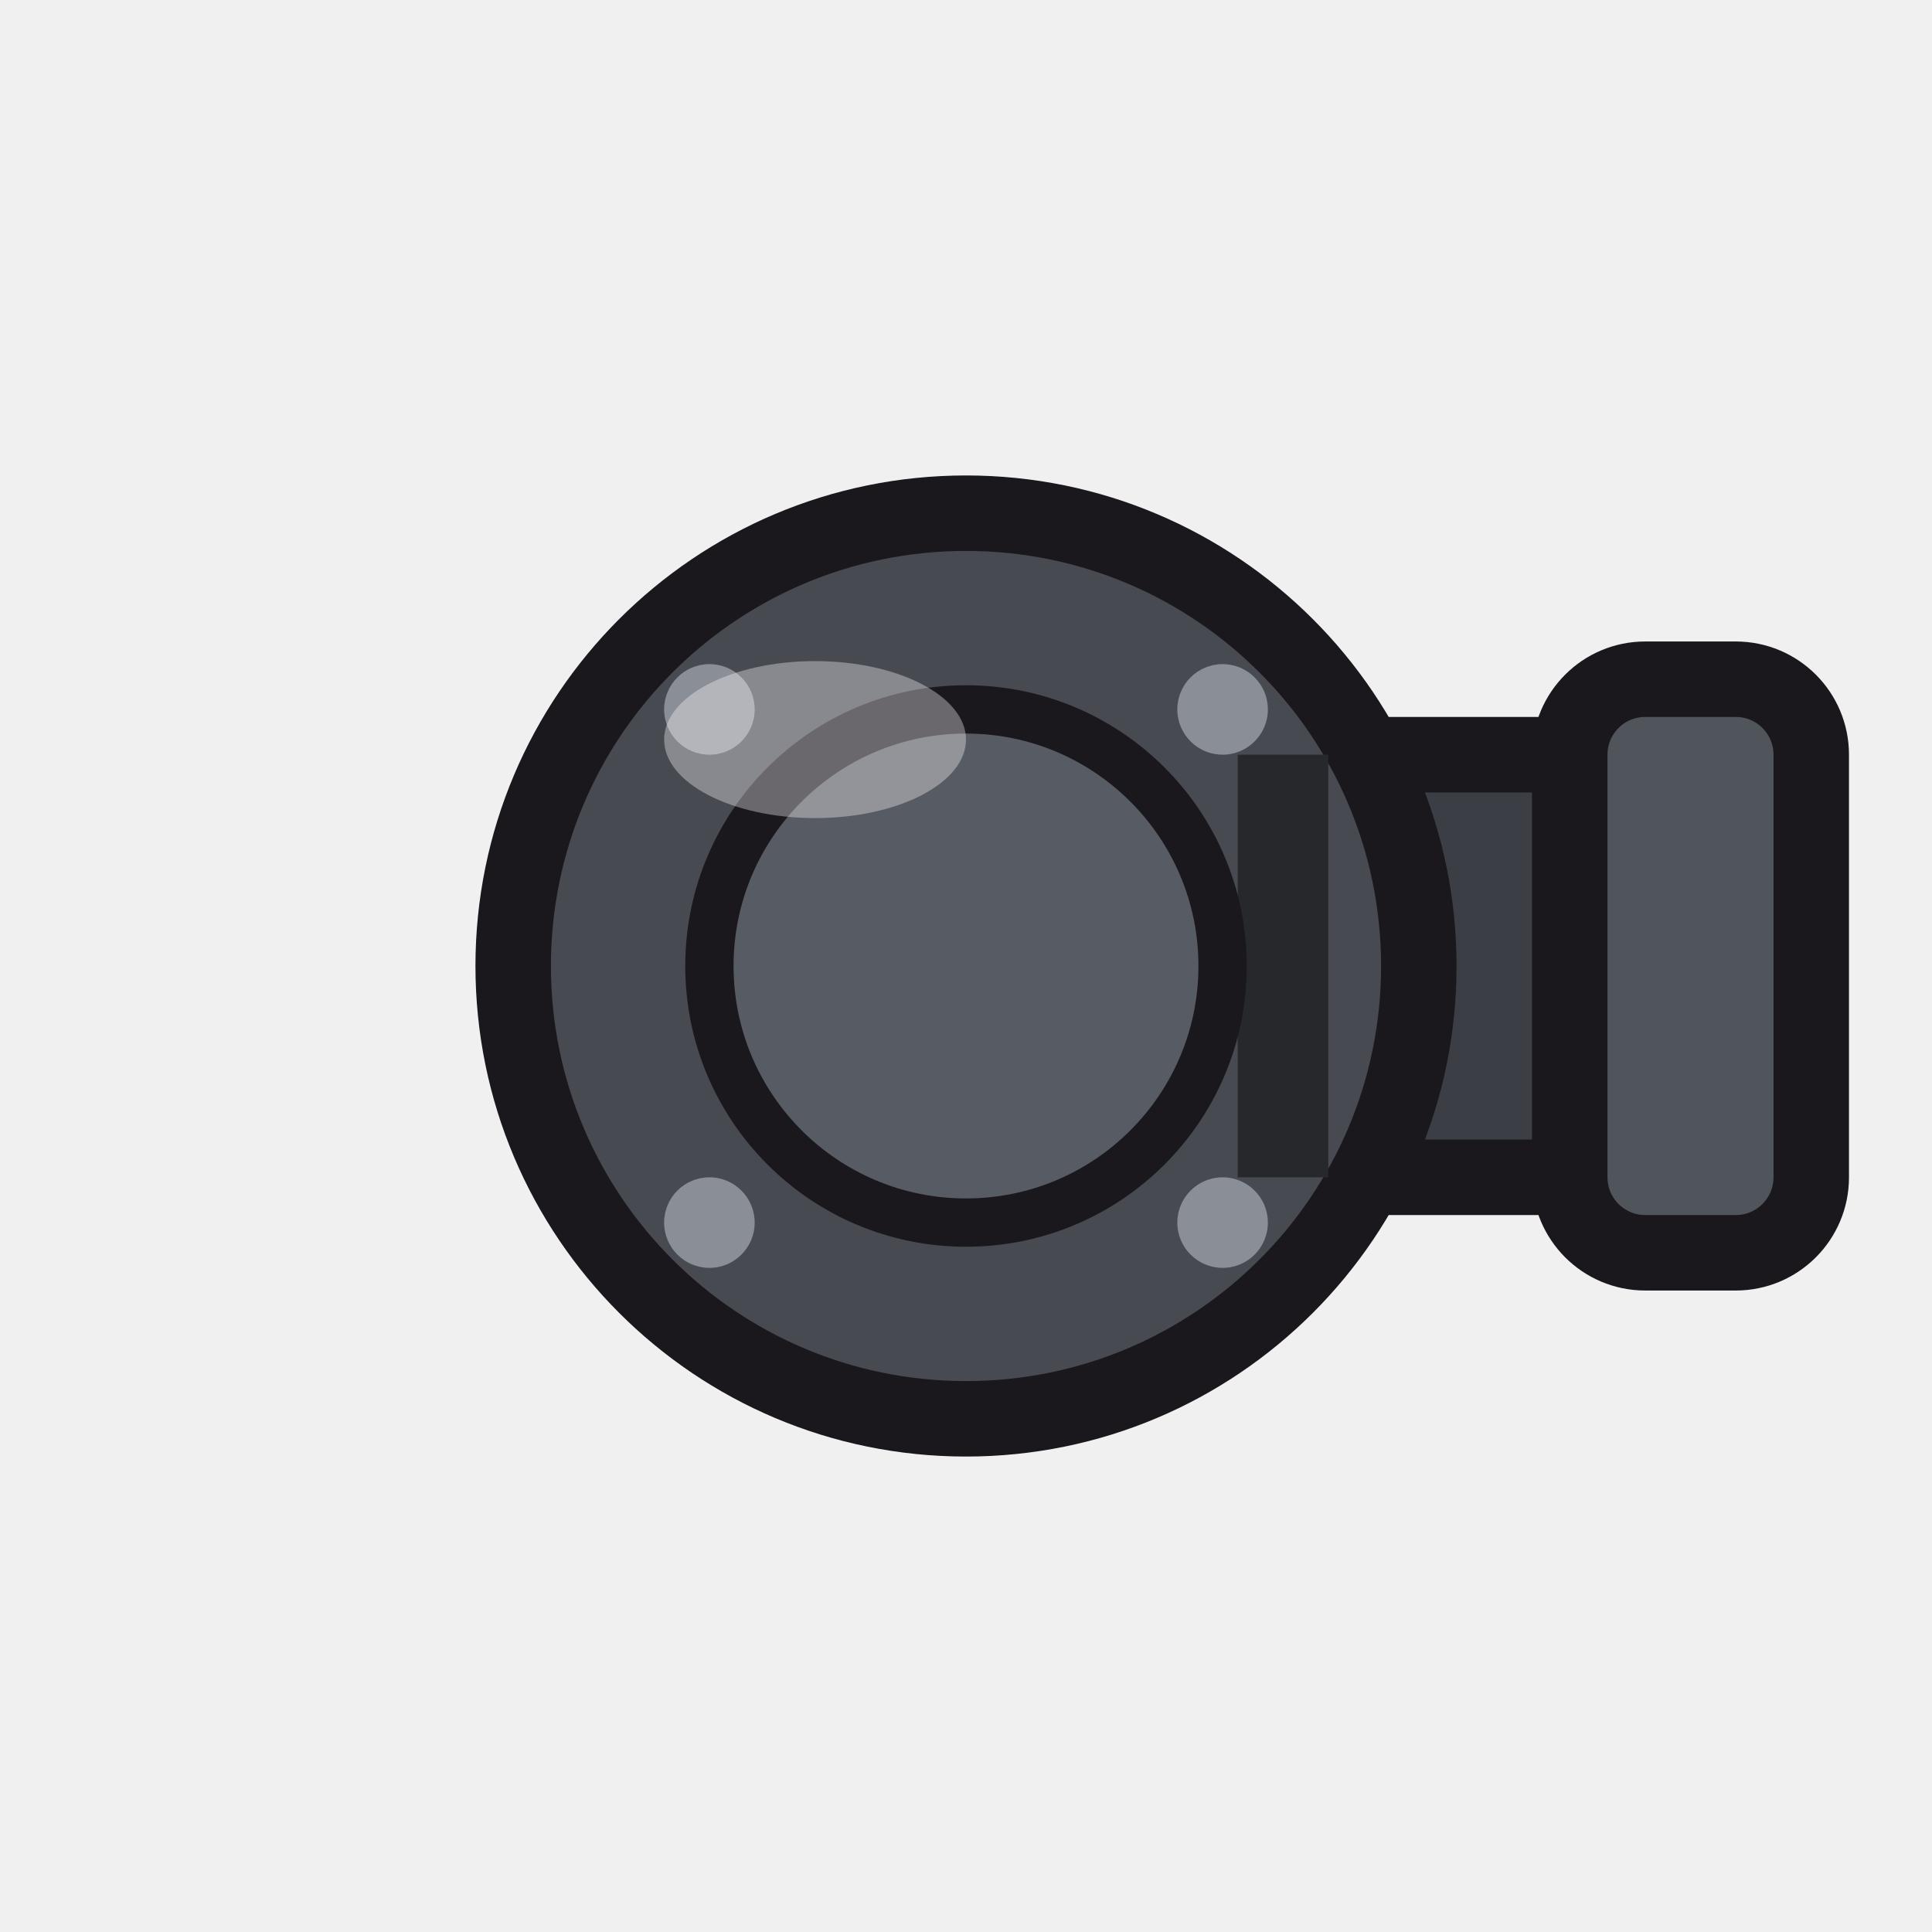
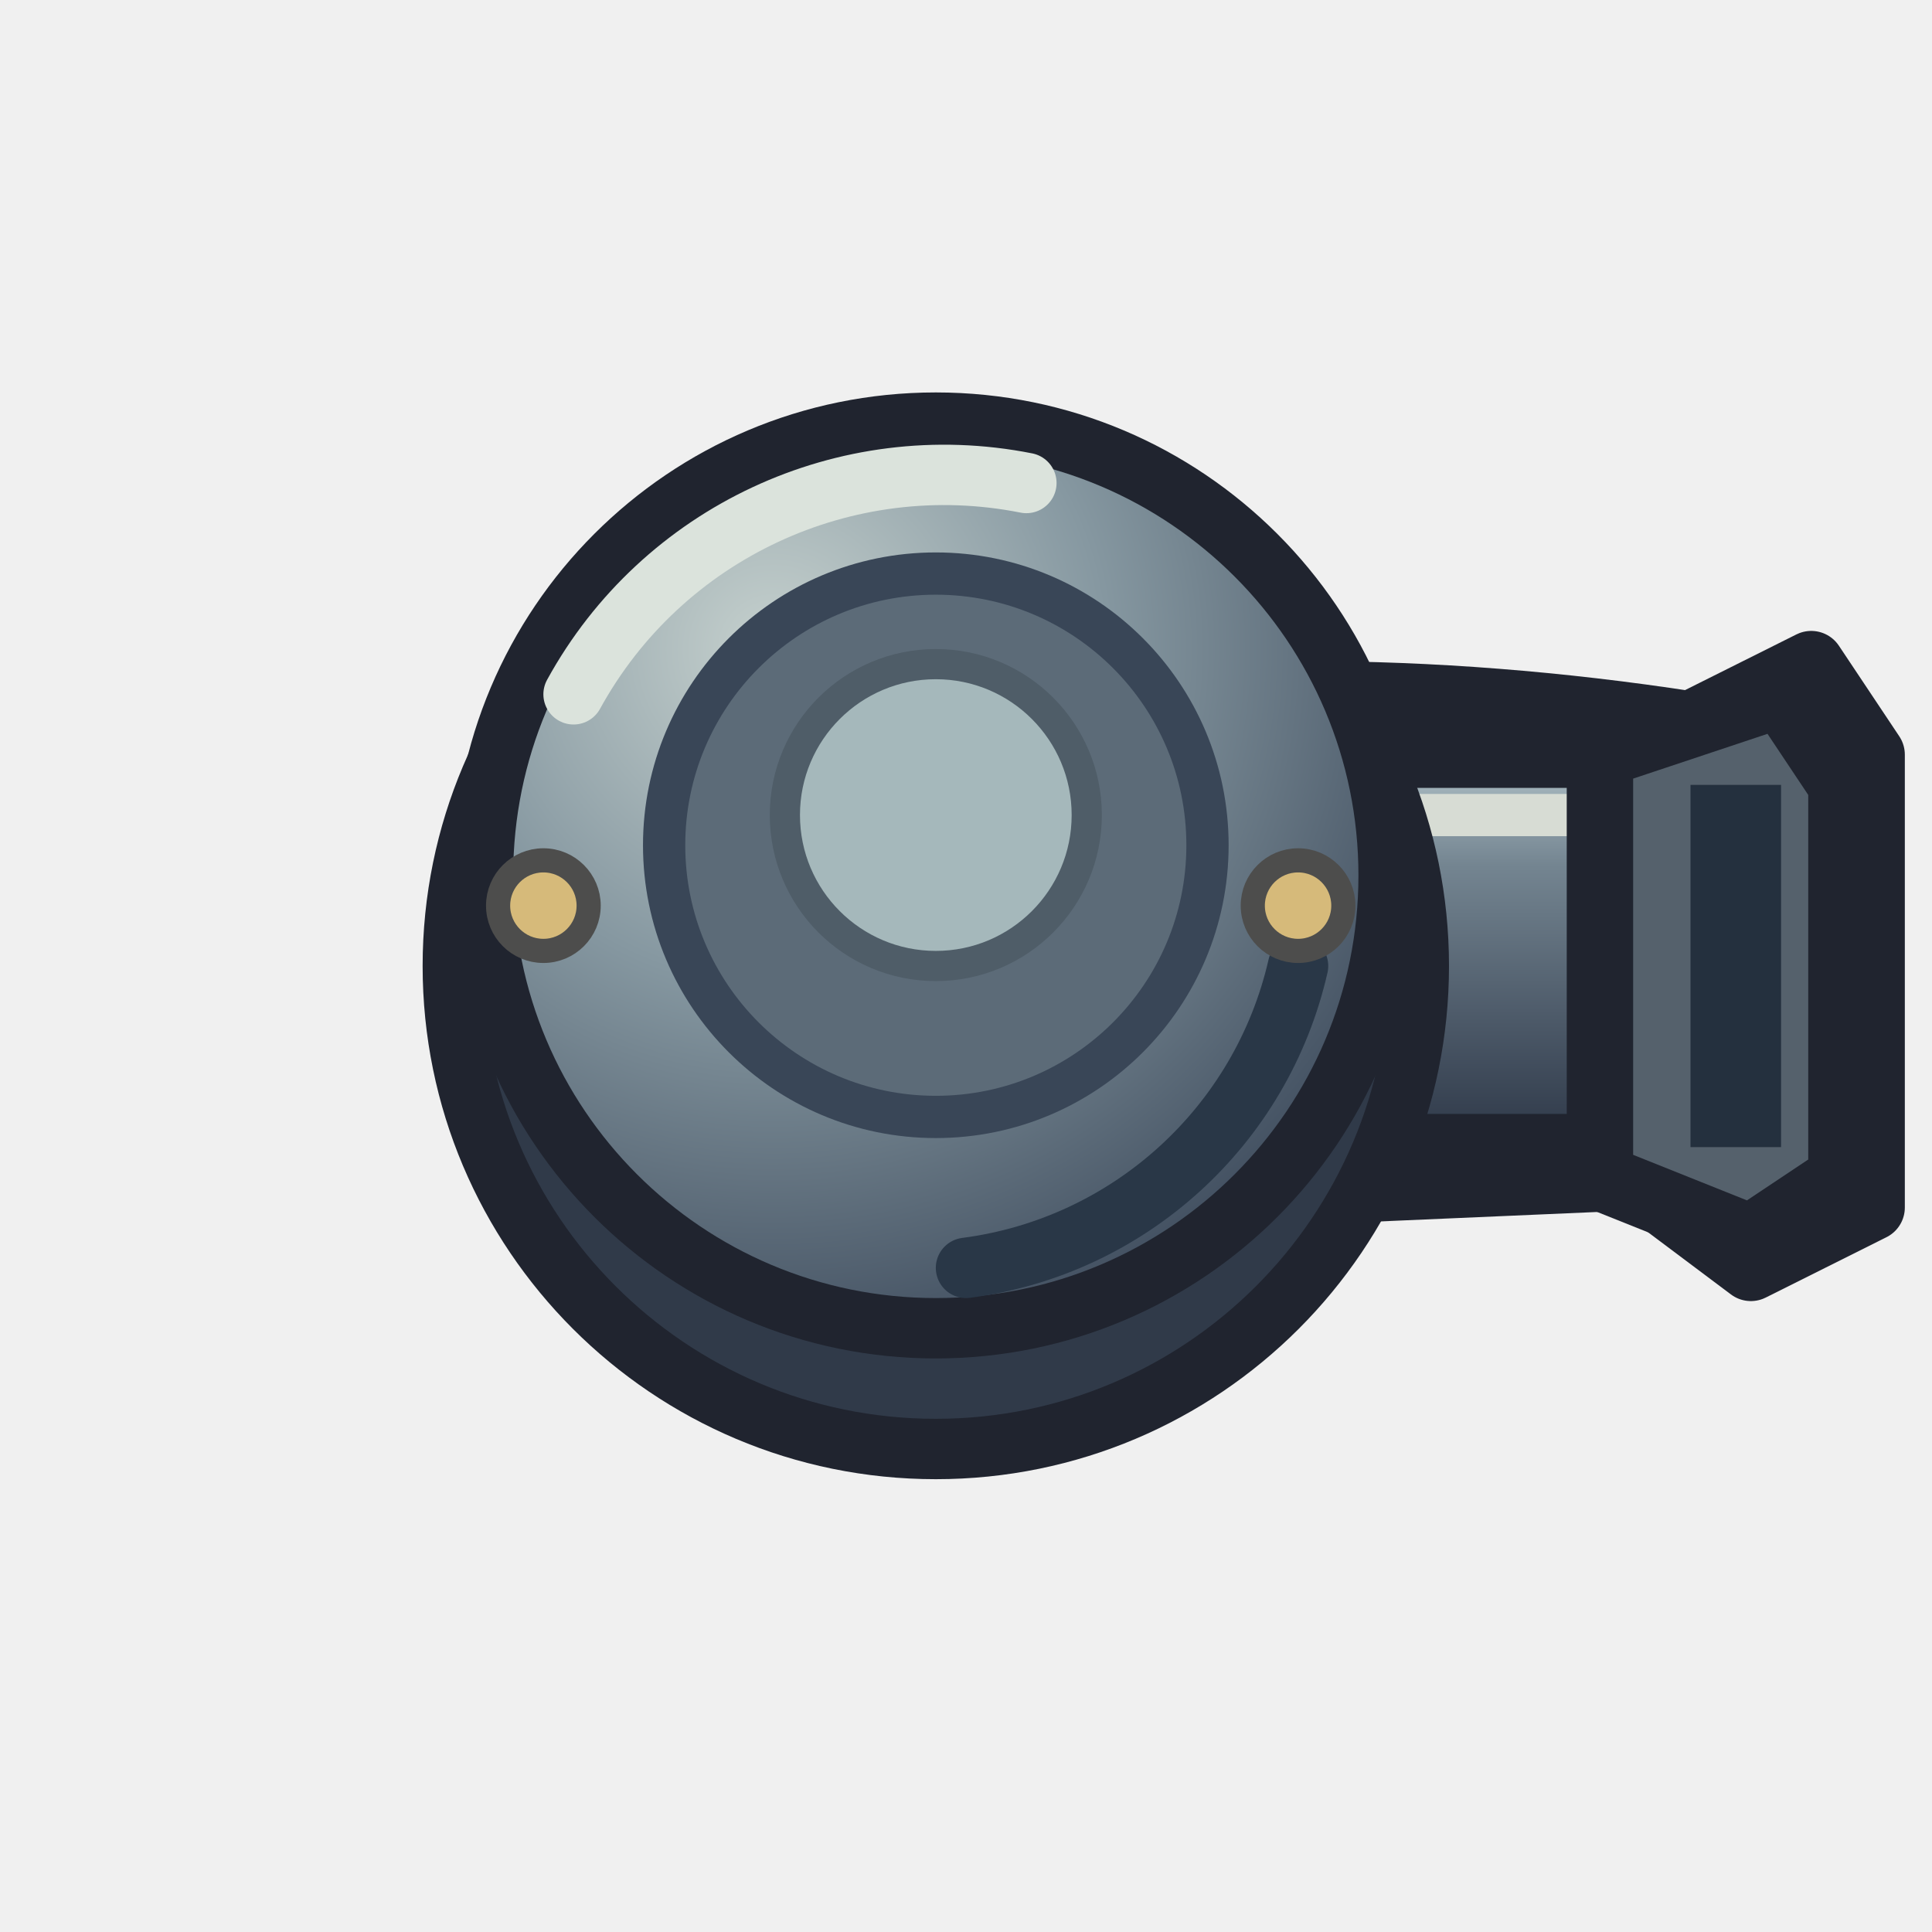
- <svg xmlns="http://www.w3.org/2000/svg" viewBox="0 0 64 64">
-   <g stroke="#1a171d" stroke-linejoin="round" stroke-width="2.5">
-     <rect x="34" y="25" width="22" height="14" rx="3" fill="#3b3e44" />
-     <rect x="52" y="22.5" width="8" height="19" rx="2.5" fill="#50545b" />
-     <circle cx="32" cy="32" r="15" fill="#474a51" />
+ <svg xmlns="http://www.w3.org/2000/svg" width="64" height="64" viewBox="0 0 64 64">
+   <defs>
+     <linearGradient id="barrel" x1="0" y1="0" x2="0" y2="1">
+       <stop stop-color="#b2c3c9" />
+       <stop offset=".28" stop-color="#748591" />
+       <stop offset=".68" stop-color="#4c5968" />
+       <stop offset="1" stop-color="#2d3747" />
+     </linearGradient>
+     <radialGradient id="dome" cx=".32" cy=".25" r=".85">
+       <stop stop-color="#c6d1ce" />
+       <stop offset=".43" stop-color="#8698a1" />
+       <stop offset="1" stop-color="#394658" />
+     </radialGradient>
+   </defs>
+   <g stroke-linejoin="round" stroke-linecap="round">
+     <path d="M31 24 Q43 22 56 24 L60 22 62 25 62 40 58 42 54 39 31 40Z" fill="#272f3d" stroke="#20242f" stroke-width="2.2" />
+     <path d="M34 25 H56 V38 H34Z" fill="url(#barrel)" stroke="#20242f" stroke-width="2.2" />
+     <path d="M35 27 H53" fill="none" stroke="#d7dcd4" stroke-width="1.4" />
+     <path d="M53 25 59 23 61 26 61 39 58 41 53 39Z" fill="#55616c" stroke="#20242f" stroke-width="2.2" />
+     <path d="M56 26 H59 V38 H56Z" fill="#24303e" stroke="none" stroke-width="0" />
+     <circle cx="31" cy="32" r="16" fill="#303a49" stroke="#20242f" stroke-width="2" />
+     <circle cx="31" cy="29" r="15" fill="url(#dome)" stroke="#20242f" stroke-width="2" />
+     <circle cx="31" cy="28" r="9" fill="#5c6b78" stroke="#394657" stroke-width="1.4" />
+     <circle cx="31" cy="27" r="5" fill="#a5b8bb" stroke="#4f5d68" stroke-width="1" />
+     <path d="M19 23 A14 14 0 0 1 34 16" fill="none" stroke="#dbe3dc" stroke-width="2" />
+     <path d="M43 32 A13 13 0 0 1 32 42" fill="none" stroke="#293747" stroke-width="2" />
+     <circle cx="18" cy="30" r="1.5" fill="#d6ba7a" stroke="#4d4d4c" stroke-width="0.8" />
+     <circle cx="43" cy="30" r="1.5" fill="#d6ba7a" stroke="#4d4d4c" stroke-width="0.8" />
  </g>
-   <rect x="41" y="25" width="3" height="14" fill="#26282c" />
-   <circle cx="32" cy="32" r="8.5" fill="#575b63" stroke="#1a171d" stroke-width="1.6" />
-   <g fill="#8a8e96">
-     <circle cx="40.5" cy="40.5" r="1.5" />
-     <circle cx="23.5" cy="40.5" r="1.5" />
-     <circle cx="23.5" cy="23.5" r="1.5" />
-     <circle cx="40.5" cy="23.5" r="1.5" />
-   </g>
-   <ellipse cx="27" cy="24.5" rx="5" ry="2.6" fill="#ffffff" opacity="0.35" />
</svg>
